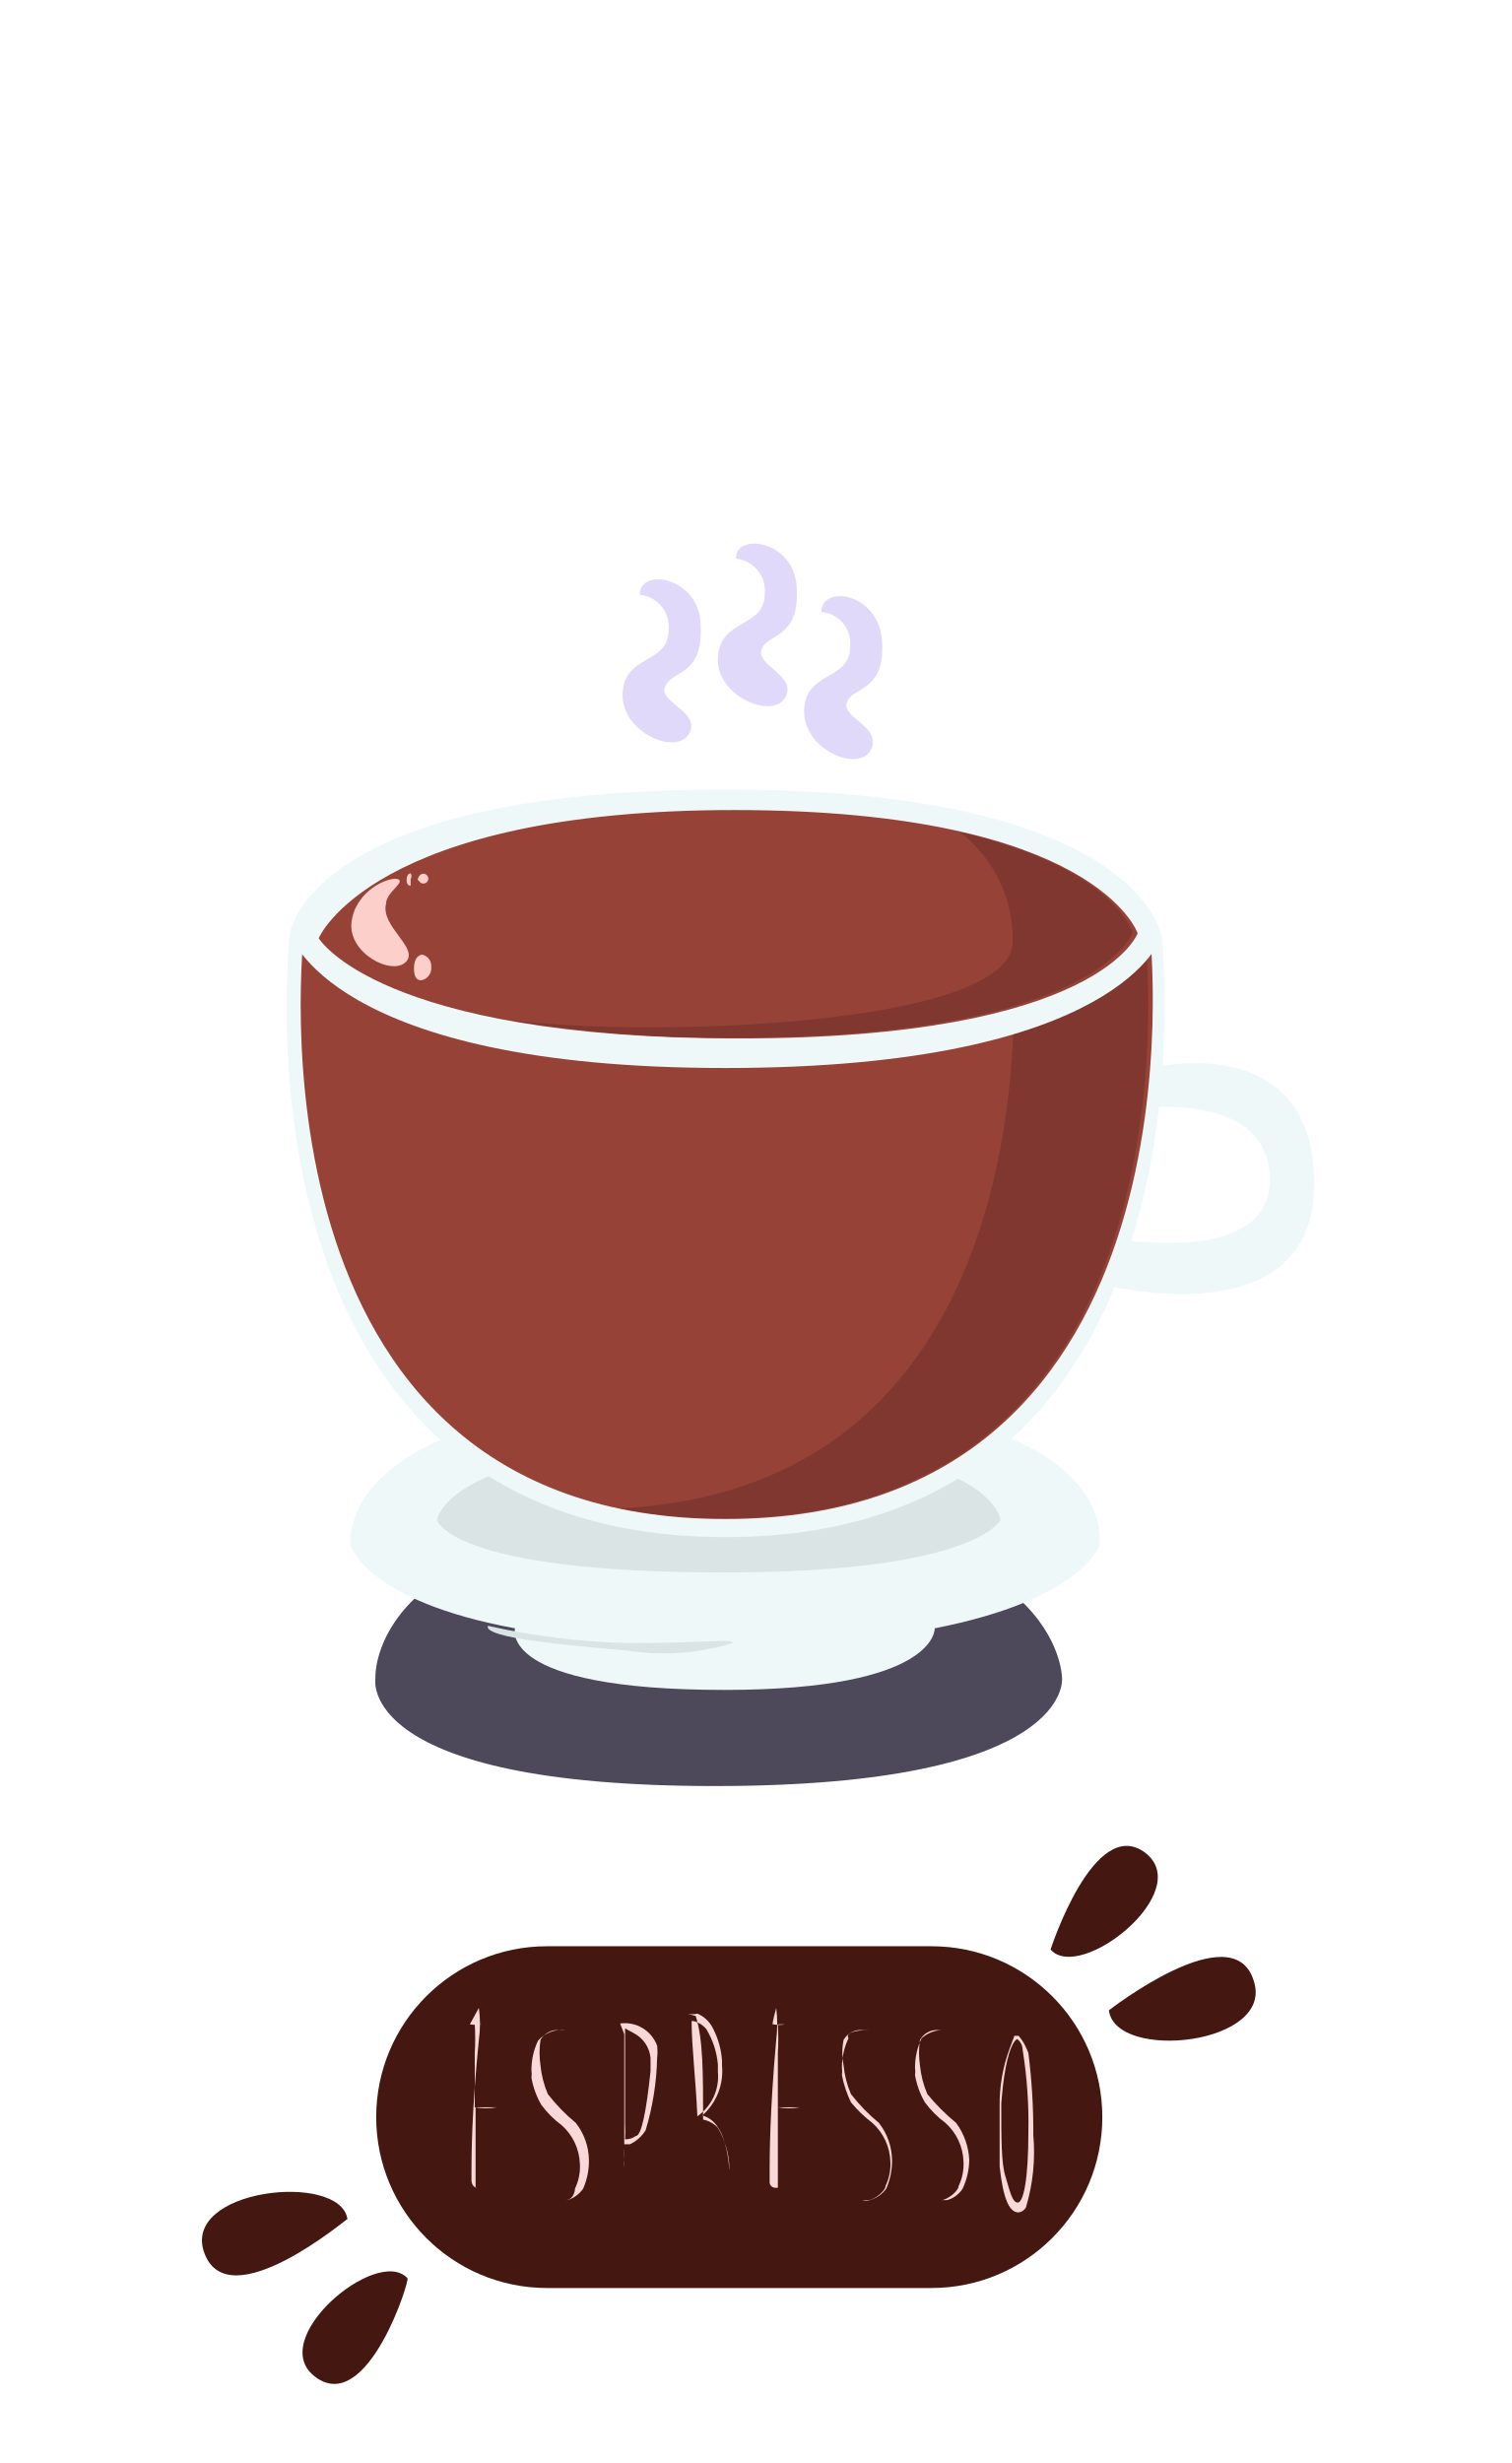
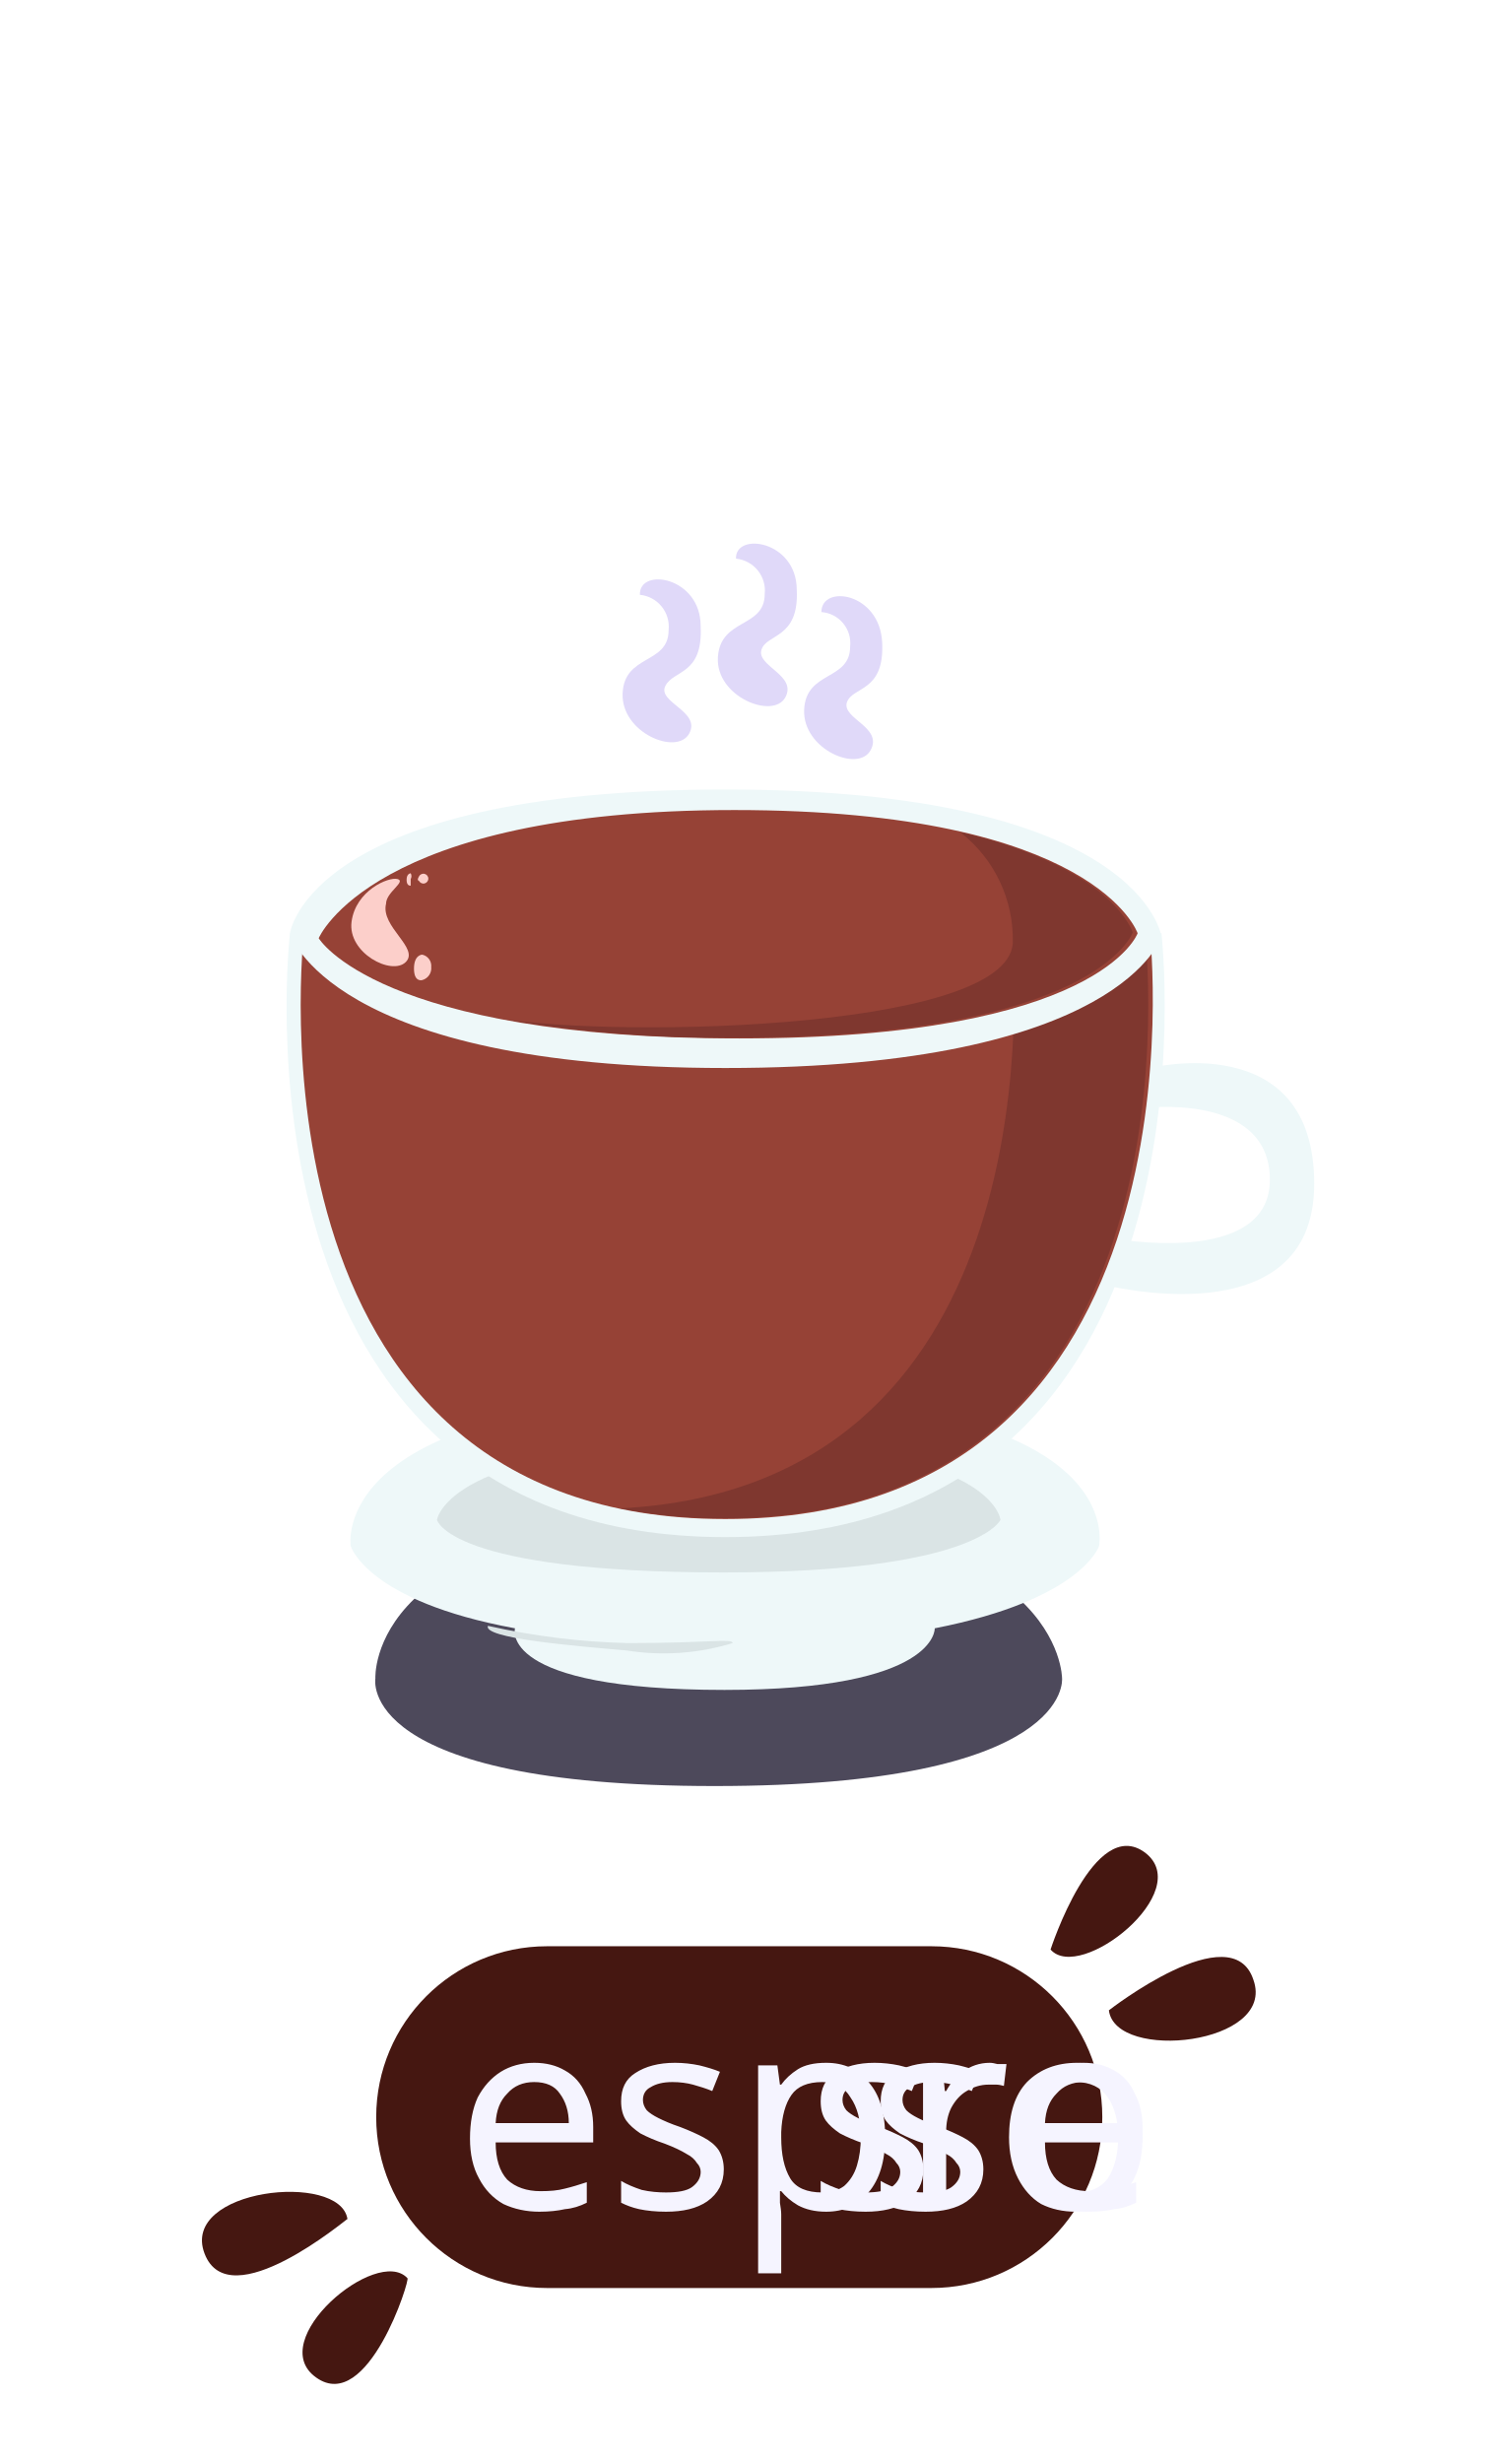
<svg xmlns="http://www.w3.org/2000/svg" viewBox="0 0 18.4 29.98">
  <defs>
-     <style>.cls-1{fill:none;}.cls-2{fill:#4d495b;}.cls-3{fill:#eef8f9;}.cls-4{fill:#dae4e5;}.cls-5{fill:#964236;}.cls-6{fill:#7f372f;}.cls-7{fill:#fccfca;}.cls-8{fill:#e0d9f9;}.cls-9{fill:#451711;}.cls-10{fill:#f9d9d7;}</style>
+     <style>.cls-1{fill:none;}.cls-2{fill:#4d495b;}.cls-3{fill:#eef8f9;}.cls-4{fill:#dae4e5;}.cls-5{fill:#964236;}.cls-6{fill:#7f372f;}.cls-7{fill:#fccfca;}.cls-8{fill:#e0d9f9;}.cls-9{fill:#451711;}.cls-10{font-size:3.26px;fill:#f5f4ff;font-family:AmaticSC-Regular, Amatic SC;}.cls-11{letter-spacing:-0.02em;}</style>
  </defs>
  <g id="coffee_types_illustration_pack" data-name="coffee types illustration pack">
    <rect class="cls-1" width="18.4" height="29.98" rx="8" />
    <path class="cls-2" d="M4.57,20.43s-.11-1.94,4.13-1.94,4.23,1.94,4.23,1.94.14,1.31-4.23,1.31S4.57,20.43,4.57,20.43Z" />
    <path class="cls-3" d="M8.87,17c-4.91,0-4.6,1.82-4.6,1.82s.2.67,2,1h0s-.22.75,2.55.75c2.6,0,2.56-.75,2.56-.75h0c1.79-.35,2-1,2-1S13.78,17,8.87,17Z" />
    <path class="cls-4" d="M8.84,17.57c-3.4,0-3.52.93-3.52.93s.14.64,3.49.64c3.09,0,3.37-.64,3.37-.64S12.1,17.57,8.84,17.57Z" />
    <path class="cls-4" d="M8.92,20c0-.06-.29,0-1.28,0a8.71,8.71,0,0,1-1.7-.21c-.06.15,1,.24,1.69.3A2.88,2.88,0,0,0,8.92,20Z" />
    <path class="cls-3" d="M14,13l-.1.49s1.56-.21,1.56.87-1.94.71-1.94.71l-.12.56S16,16.32,16,14.41,14,13,14,13Z" />
    <path class="cls-3" d="M14.14,11.36H3.53s-.86,7.35,5.3,7.35S14.14,11.36,14.14,11.36Z" />
    <path class="cls-5" d="M14,11.36H3.7s-.83,7.13,5.13,7.13S14,11.36,14,11.36Z" />
    <path class="cls-6" d="M13.94,11.36H12.32c.07.88.36,6.74-4.77,7a6.13,6.13,0,0,0,1.26.12C14.77,18.49,13.94,11.36,13.94,11.36Z" />
    <path class="cls-3" d="M8.83,9.61c-5.07,0-5.3,1.75-5.3,1.75S4,13,8.83,13s5.31-1.6,5.31-1.6S13.9,9.61,8.83,9.61Z" />
    <path class="cls-5" d="M8.94,9.86c-4.41,0-5.06,1.56-5.06,1.56S4.6,12.64,9,12.64s4.85-1.28,4.85-1.28S13.35,9.86,8.94,9.86Z" />
    <path class="cls-6" d="M11.69,10.13a1.65,1.65,0,0,1,.64,1.35c-.07,1.1-5.15,1.16-6.39.89h0a15.42,15.42,0,0,0,3,.26c4.41,0,4.85-1.28,4.85-1.28S13.56,10.56,11.69,10.13Z" />
    <path class="cls-7" d="M4.7,11c0-.14.25-.27.14-.3s-.51.14-.56.52.49.66.66.49S4.63,11.28,4.7,11Z" />
    <path class="cls-7" d="M5,10.63s-.05,0-.05.08.05.07.05.07,0,0,0-.08A.07.07,0,0,0,5,10.63Z" />
    <path class="cls-7" d="M5.1,10.72a.06.06,0,1,0,0-.05C5.07,10.72,5.1,10.72,5.1,10.72Z" />
    <path class="cls-7" d="M5.14,11.62s-.1,0-.1.17.1.14.1.14a.15.15,0,0,0,.11-.16A.14.14,0,0,0,5.14,11.62Z" />
    <path class="cls-8" d="M8.53,7.62c0-.6-.75-.72-.74-.38a.39.39,0,0,1,.35.43c0,.42-.54.29-.56.77s.66.76.81.49S8,8.55,8.1,8.35,8.56,8.22,8.53,7.62Z" />
    <path class="cls-8" d="M9.7,7.18c0-.6-.75-.71-.74-.38a.39.39,0,0,1,.35.43c0,.42-.54.29-.57.77s.67.76.82.49-.35-.38-.29-.58S9.73,7.78,9.7,7.18Z" />
    <path class="cls-8" d="M10.31,8.55c.07-.2.46-.12.43-.73S10,7.11,10,7.45a.38.38,0,0,1,.35.42c0,.42-.54.29-.56.77s.66.77.81.49S10.25,8.75,10.31,8.55Z" />
    <path class="cls-9" d="M13.42,25.77a2.08,2.08,0,0,1-2.08,2.08H6.66a2.08,2.08,0,0,1-2.08-2.08h0a2.08,2.08,0,0,1,2.08-2.08h4.68a2.08,2.08,0,0,1,2.08,2.08Z" />
    <path class="cls-9" d="M13.94,22.55c.62.47-.79,1.59-1.15,1.18C12.79,23.73,13.32,22.09,13.94,22.55Z" />
    <path class="cls-9" d="M15.26,24.1c.28.79-1.68,1-1.76.37C13.5,24.47,15,23.3,15.26,24.1Z" />
    <path class="cls-9" d="M3.85,28.94c-.64-.45.74-1.61,1.11-1.21C5,27.73,4.48,29.39,3.85,28.94Z" />
    <path class="cls-9" d="M2.49,27.43c-.3-.79,1.65-1,1.74-.42C4.23,27,2.79,28.22,2.49,27.43Z" />
-     <path class="cls-10" d="M5.72,24.64a.4.4,0,0,0,.15,0H6l0,0v0l0,0H5.78a2.87,2.87,0,0,1,0,.35c0,.37,0,.59,0,.66a.72.72,0,0,0,.27,0l0,0h0s0,0,0,0l-.26,0c0,.42,0,.71,0,.86v.12h0l.24,0H6l0,0v0s0,0,0,0H6l-.19,0h0s-.06,0-.07-.08v-.11c0-.18,0-.72.09-1.61v0a1.4,1.4,0,0,0,0-.39S5.71,24.66,5.72,24.64Z" />
-     <path class="cls-10" d="M6.89,24.71l0,0v0l0,0H6.81a.24.24,0,0,0-.23.12,1.06,1.06,0,0,0,0,.31,1.17,1.17,0,0,0,.09.35,2.17,2.17,0,0,0,.34.35.75.75,0,0,1,.16.45.84.84,0,0,1-.07.35.37.37,0,0,1-.19.14l-.09,0a0,0,0,0,1,0,0h0s0,0,.07,0S7,26.7,7,26.64a.61.61,0,0,0,.06-.3.66.66,0,0,0-.22-.47,1.17,1.17,0,0,1-.25-.25,1,1,0,0,1-.12-.33.31.31,0,0,0,0-.09.83.83,0,0,1,.08-.36A.39.39,0,0,1,6.89,24.71Z" />
-     <path class="cls-10" d="M7.55,24.63A.42.42,0,0,1,8,24.9a.61.61,0,0,1,0,.15,3.27,3.27,0,0,1-.14.88.45.45,0,0,1-.19.17s-.07,0-.07,0h0v.2c0,.24,0,.38,0,.42s0,0,0,.05v0l0,.06h0l0,0v0h0s0-.1,0-.17h0l0-.27a.46.46,0,0,0,0-.1,1.14,1.14,0,0,1,0-.15s0,0,0,0,0,0,0,0,0-.19,0-.21l0-1.17h0v0Zm.06.06,0,1.16a1.58,1.58,0,0,1,0,.19h0A.21.21,0,0,0,7.74,26c.07,0,.13-.31.18-.79,0-.08,0-.13,0-.16a.38.38,0,0,0-.2-.3Z" />
-     <path class="cls-10" d="M8.37,24.51h0a.25.25,0,0,0,.12,0,.37.37,0,0,1,.19.18,1,1,0,0,1,.11.39v.06a.72.72,0,0,1-.24.61c.19.05.3.27.33.67v.4l0,0h0l0,0c0-.09,0-.15,0-.19v-.24a1,1,0,0,0-.14-.49.33.33,0,0,0-.18-.1h0c0,.1,0,.16,0,.21v.24c0,.21,0,.33,0,.36v0a.05.05,0,0,1,0,0l0,0v-.05c0-.18,0-.3,0-.36v-.38s0,0,0,0v0s0,0,0,0c0-.59,0-1-.09-1.28Zm.05.09c0,.31.05.7.07,1.16a.59.59,0,0,0,.25-.54v-.09a1,1,0,0,0-.14-.43.29.29,0,0,0-.16-.1Z" />
-     <path class="cls-10" d="M9.41,24.64a.37.37,0,0,0,.15,0h.17l0,0v0l0,0H9.47a2.87,2.87,0,0,1,0,.35c0,.37,0,.59,0,.66a.72.72,0,0,0,.27,0l0,0h0s0,0,0,0l-.27,0c0,.42,0,.71,0,.86v.12h0l.25,0h0l0,0v0l0,0H9.64l-.2,0h0a.07.07,0,0,1-.07-.08v-.11c0-.18,0-.72.08-1.61v0a1.55,1.55,0,0,0,0-.39S9.39,24.66,9.41,24.64Z" />
-     <path class="cls-10" d="M10.58,24.71l0,0v0l0,0H10.5a.24.24,0,0,0-.23.12.81.81,0,0,0,0,.31,1.17,1.17,0,0,0,.09.35,2.17,2.17,0,0,0,.34.35.75.75,0,0,1,.16.45.84.84,0,0,1-.07.35.37.37,0,0,1-.2.14.16.16,0,0,1-.09,0s0,0,0,0h0s0,0,.07,0,.21-.11.21-.17a.61.61,0,0,0,.06-.3.66.66,0,0,0-.22-.47,1.57,1.57,0,0,1-.26-.25,1.33,1.33,0,0,1-.11-.33.31.31,0,0,0,0-.09.83.83,0,0,1,.08-.36C10.29,24.75,10.4,24.71,10.58,24.71Z" />
-     <path class="cls-10" d="M11.5,24.71l0,0v0l0,0h-.07a.24.24,0,0,0-.23.12,1.06,1.06,0,0,0,0,.31,1.17,1.17,0,0,0,.09.35,2.51,2.51,0,0,0,.35.35.82.82,0,0,1,.16.45.85.85,0,0,1-.08.35.33.33,0,0,1-.19.14l-.09,0a0,0,0,0,1-.05,0h0s0,0,.07,0,.21-.11.21-.17a.61.61,0,0,0,.06-.3.66.66,0,0,0-.22-.47,1.17,1.17,0,0,1-.25-.25,1,1,0,0,1-.12-.33.31.31,0,0,0,0-.09.83.83,0,0,1,.08-.36A.39.39,0,0,1,11.5,24.71Z" />
-     <path class="cls-10" d="M12.35,24.78h.05s.07.07.12.21a7.57,7.57,0,0,1,.06,1,2.34,2.34,0,0,1-.09.88.12.12,0,0,1-.09.06h0c-.12,0-.19-.19-.23-.56,0-.14,0-.35,0-.61v-.12a1.94,1.94,0,0,1,.12-.7v0Zm-.16.82c0,.44,0,.73.05.89s.08.32.15.32.13-.28.13-.86h0a5.58,5.58,0,0,0-.07-1c0-.08-.06-.13-.07-.13h0c-.07.05-.13.24-.17.57Z" />
+     <text class="cls-10" transform="translate(5.55 26.89)">espre<tspan class="cls-11" x="4.27" y="0">s</tspan>
+       <tspan x="5" y="0">so</tspan>
+     </text>
  </g>
</svg>
